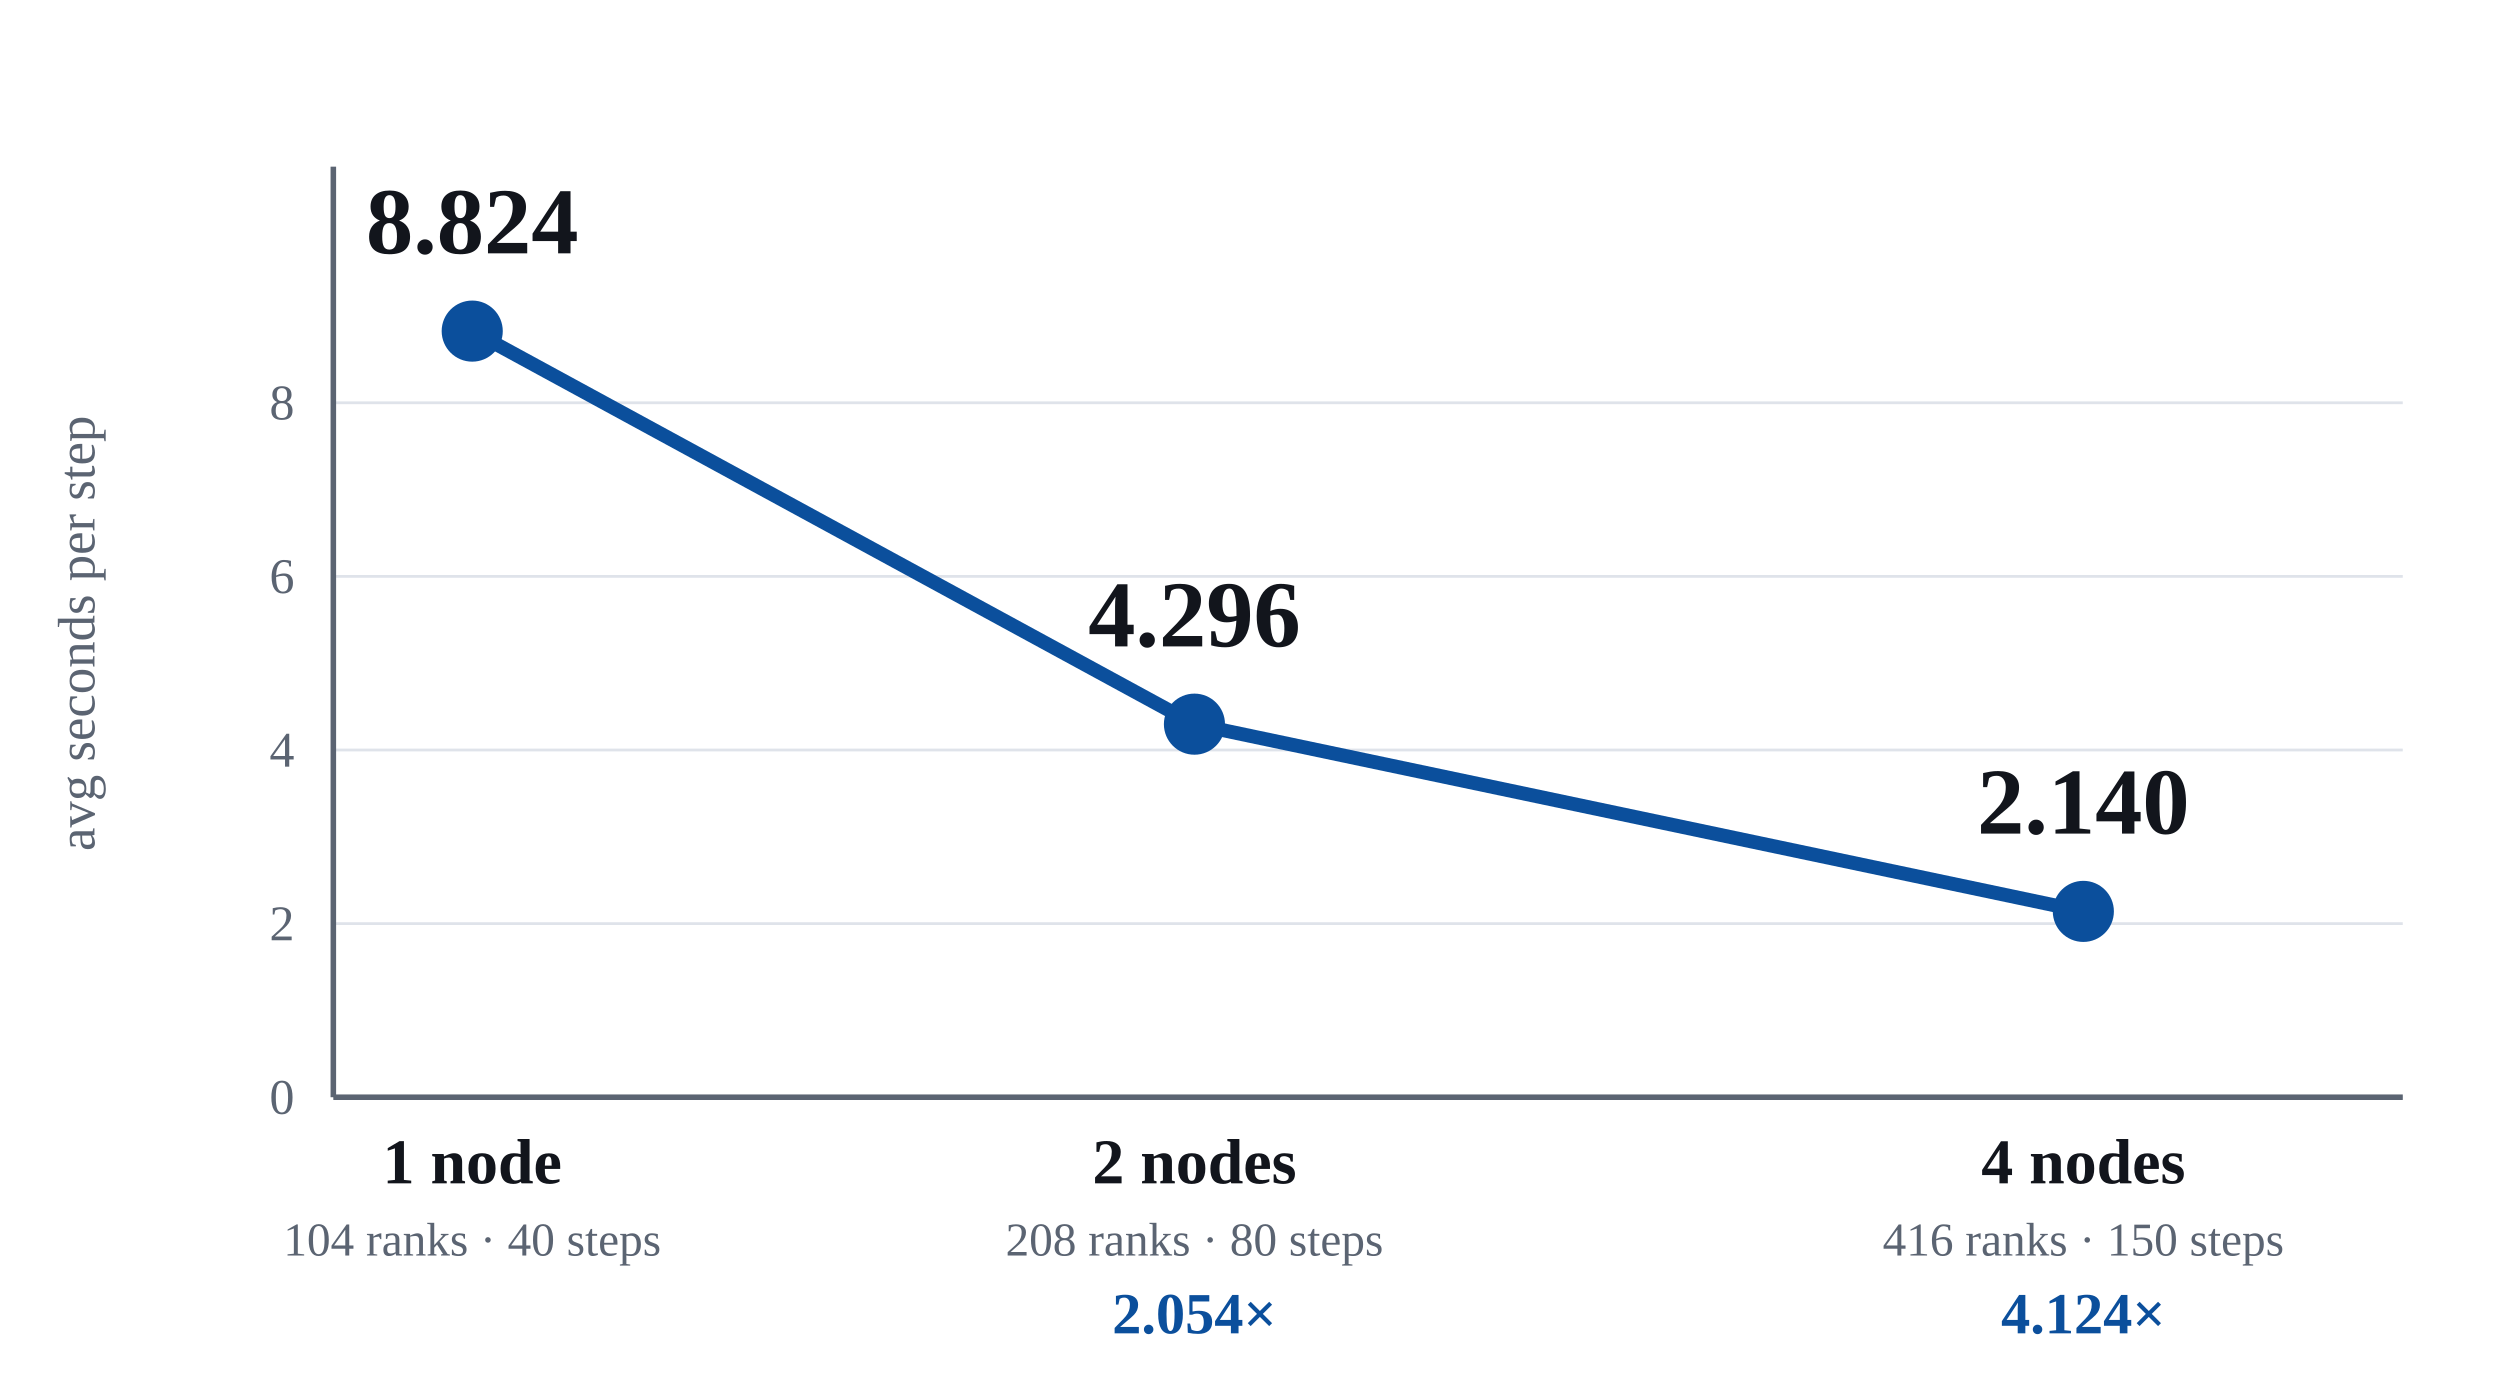
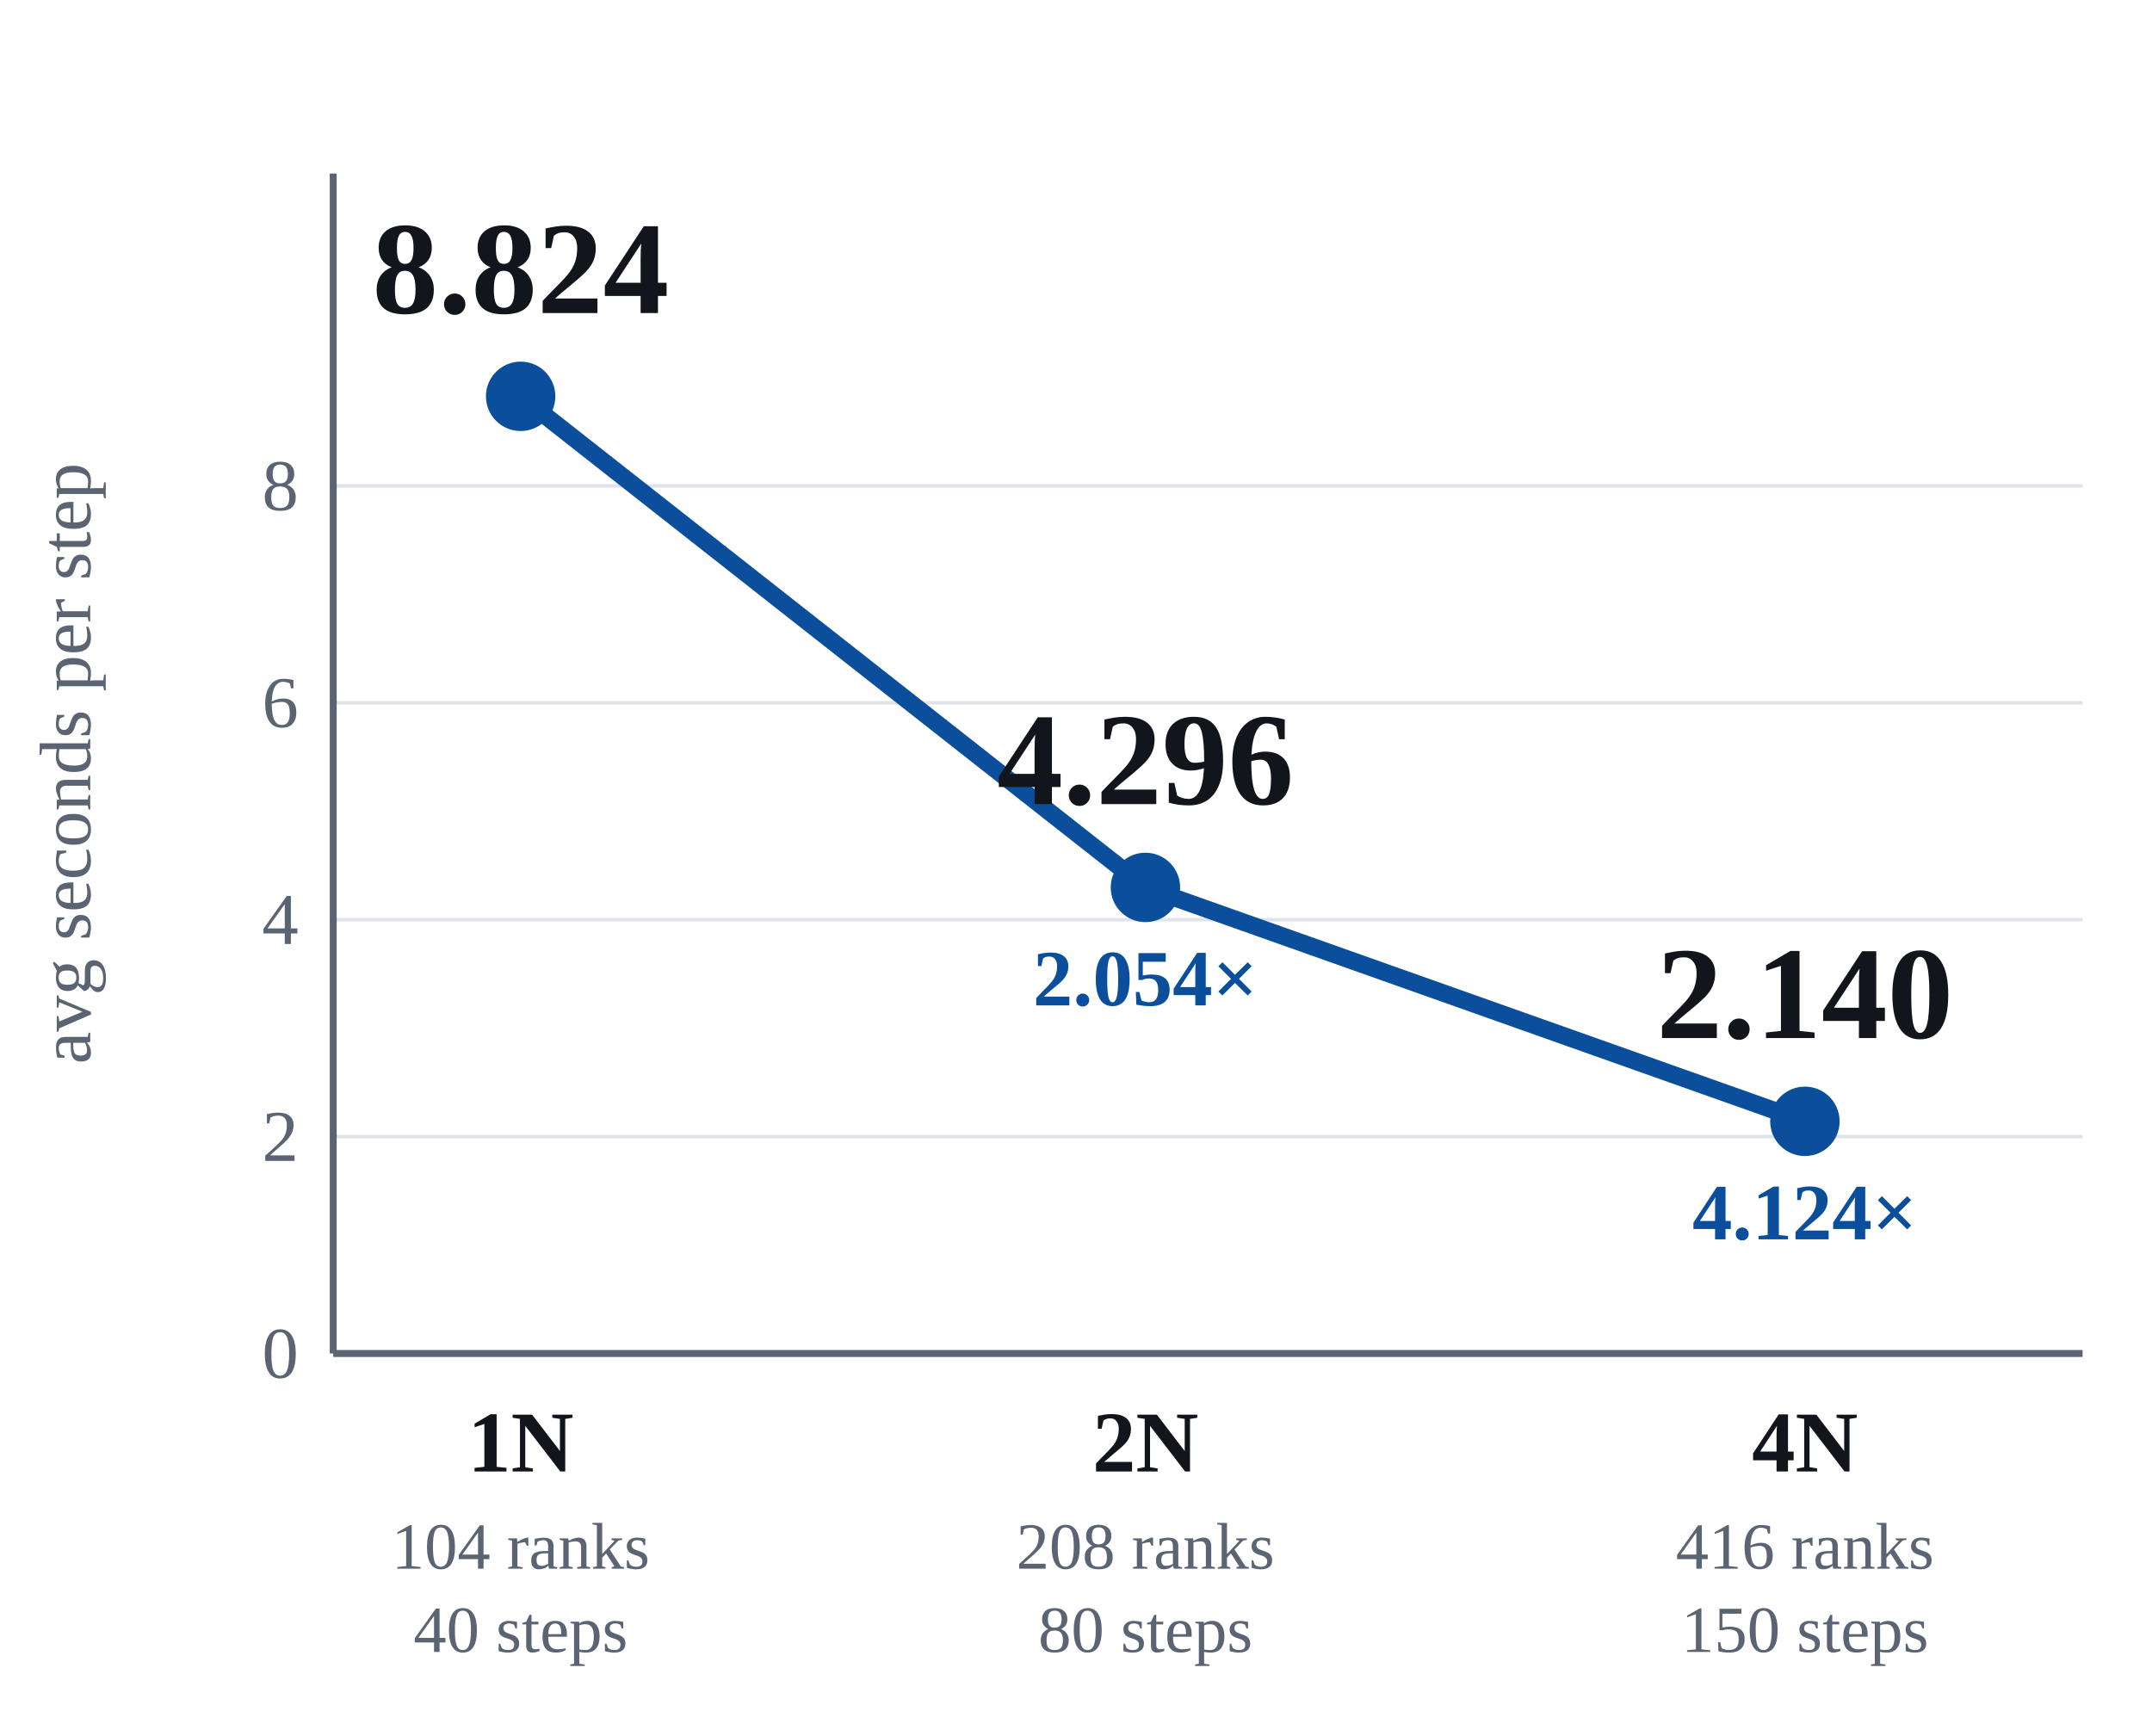
- <svg xmlns="http://www.w3.org/2000/svg" viewBox="0 0 900 500" font-family="var(--sans,system-ui),sans-serif">
-   <line x1="120" y1="395.0" x2="865" y2="395.0" stroke="var(--rule,#dfe3ea)" stroke-width="1" />
-   <text x="106" y="401.0" font-size="18" fill="var(--mute,#5b6472)" text-anchor="end">0</text>
-   <line x1="120" y1="332.5" x2="865" y2="332.5" stroke="var(--rule,#dfe3ea)" stroke-width="1" />
-   <text x="106" y="338.5" font-size="18" fill="var(--mute,#5b6472)" text-anchor="end">2</text>
-   <line x1="120" y1="270.0" x2="865" y2="270.0" stroke="var(--rule,#dfe3ea)" stroke-width="1" />
-   <text x="106" y="276.0" font-size="18" fill="var(--mute,#5b6472)" text-anchor="end">4</text>
-   <line x1="120" y1="207.5" x2="865" y2="207.5" stroke="var(--rule,#dfe3ea)" stroke-width="1" />
-   <text x="106" y="213.5" font-size="18" fill="var(--mute,#5b6472)" text-anchor="end">6</text>
-   <line x1="120" y1="145.0" x2="865" y2="145.0" stroke="var(--rule,#dfe3ea)" stroke-width="1" />
-   <text x="106" y="151.0" font-size="18" fill="var(--mute,#5b6472)" text-anchor="end">8</text>
-   <line x1="120" y1="395" x2="865" y2="395" stroke="var(--mute,#5b6472)" stroke-width="2" />
-   <line x1="120" y1="60" x2="120" y2="395" stroke="var(--mute,#5b6472)" stroke-width="2" />
-   <text x="34" y="228" font-size="19" fill="var(--mute,#5b6472)" transform="rotate(-90 34 228)" text-anchor="middle">avg seconds per step</text>
-   <polyline points="170,119.2 430,260.7 750,328.1" fill="none" stroke="var(--accent,#0b4f9c)" stroke-width="5" />
-   <circle cx="170" cy="119.2" r="11" fill="var(--accent,#0b4f9c)" />
-   <text x="170" y="91.2" font-size="34" font-weight="700" fill="var(--ink,#12151c)" text-anchor="middle" font-family="var(--mono,monospace)">8.824</text>
-   <text x="170" y="426" font-size="23" font-weight="600" fill="var(--ink,#12151c)" text-anchor="middle">1 node</text>
-   <text x="170" y="452" font-size="17" fill="var(--mute,#5b6472)" text-anchor="middle" font-family="var(--mono,monospace)">104 ranks · 40 steps</text>
-   <circle cx="430" cy="260.7" r="11" fill="var(--accent,#0b4f9c)" />
-   <text x="430" y="232.7" font-size="34" font-weight="700" fill="var(--ink,#12151c)" text-anchor="middle" font-family="var(--mono,monospace)">4.296</text>
-   <text x="430" y="426" font-size="23" font-weight="600" fill="var(--ink,#12151c)" text-anchor="middle">2 nodes</text>
-   <text x="430" y="452" font-size="17" fill="var(--mute,#5b6472)" text-anchor="middle" font-family="var(--mono,monospace)">208 ranks · 80 steps</text>
-   <text x="430" y="480" font-size="21" font-weight="700" fill="var(--accent,#0b4f9c)" text-anchor="middle" font-family="var(--mono,monospace)">2.054×</text>
-   <circle cx="750" cy="328.1" r="11" fill="var(--accent,#0b4f9c)" />
-   <text x="750" y="300.1" font-size="34" font-weight="700" fill="var(--ink,#12151c)" text-anchor="middle" font-family="var(--mono,monospace)">2.140</text>
-   <text x="750" y="426" font-size="23" font-weight="600" fill="var(--ink,#12151c)" text-anchor="middle">4 nodes</text>
-   <text x="750" y="452" font-size="17" fill="var(--mute,#5b6472)" text-anchor="middle" font-family="var(--mono,monospace)">416 ranks · 150 steps</text>
-   <text x="750" y="480" font-size="21" font-weight="700" fill="var(--accent,#0b4f9c)" text-anchor="middle" font-family="var(--mono,monospace)">4.124×</text>
+ <svg xmlns="http://www.w3.org/2000/svg" viewBox="0 0 620 500" font-family="var(--sans,system-ui),sans-serif">
+   <line x1="96" y1="390.0" x2="600" y2="390.0" stroke="var(--rule,#dfe3ea)" stroke-width="1" />
+   <text x="86" y="397.0" font-size="21" fill="var(--mute,#5b6472)" text-anchor="end" font-family="var(--mono,monospace)">0</text>
+   <line x1="96" y1="327.5" x2="600" y2="327.5" stroke="var(--rule,#dfe3ea)" stroke-width="1" />
+   <text x="86" y="334.5" font-size="21" fill="var(--mute,#5b6472)" text-anchor="end" font-family="var(--mono,monospace)">2</text>
+   <line x1="96" y1="265.0" x2="600" y2="265.0" stroke="var(--rule,#dfe3ea)" stroke-width="1" />
+   <text x="86" y="272.0" font-size="21" fill="var(--mute,#5b6472)" text-anchor="end" font-family="var(--mono,monospace)">4</text>
+   <line x1="96" y1="202.5" x2="600" y2="202.5" stroke="var(--rule,#dfe3ea)" stroke-width="1" />
+   <text x="86" y="209.5" font-size="21" fill="var(--mute,#5b6472)" text-anchor="end" font-family="var(--mono,monospace)">6</text>
+   <line x1="96" y1="140.0" x2="600" y2="140.0" stroke="var(--rule,#dfe3ea)" stroke-width="1" />
+   <text x="86" y="147.0" font-size="21" fill="var(--mute,#5b6472)" text-anchor="end" font-family="var(--mono,monospace)">8</text>
+   <line x1="96" y1="390" x2="600" y2="390" stroke="var(--mute,#5b6472)" stroke-width="2" />
+   <line x1="96" y1="50" x2="96" y2="390" stroke="var(--mute,#5b6472)" stroke-width="2" />
+   <text x="26" y="220" font-size="21" fill="var(--mute,#5b6472)" transform="rotate(-90 26 220)" text-anchor="middle">avg seconds per step</text>
+   <polyline points="150,114.2 330,255.7 520,323.1" fill="none" stroke="var(--accent,#0b4f9c)" stroke-width="5" />
+   <circle cx="150" cy="114.2" r="10" fill="var(--accent,#0b4f9c)" />
+   <text x="150" y="90.2" font-size="38" font-weight="600" fill="var(--ink,#12151c)" text-anchor="middle" font-family="var(--mono,monospace)">8.824</text>
+   <text x="150" y="424" font-size="25" font-weight="600" fill="var(--ink,#12151c)" text-anchor="middle">1N</text>
+   <text x="150" y="452" font-size="19" fill="var(--mute,#5b6472)" text-anchor="middle" font-family="var(--mono,monospace)">104 ranks</text>
+   <text x="150" y="476" font-size="19" fill="var(--mute,#5b6472)" text-anchor="middle" font-family="var(--mono,monospace)">40 steps</text>
+   <circle cx="330" cy="255.7" r="10" fill="var(--accent,#0b4f9c)" />
+   <text x="330" y="231.7" font-size="38" font-weight="600" fill="var(--ink,#12151c)" text-anchor="middle" font-family="var(--mono,monospace)">4.296</text>
+   <text x="330" y="424" font-size="25" font-weight="600" fill="var(--ink,#12151c)" text-anchor="middle">2N</text>
+   <text x="330" y="452" font-size="19" fill="var(--mute,#5b6472)" text-anchor="middle" font-family="var(--mono,monospace)">208 ranks</text>
+   <text x="330" y="476" font-size="19" fill="var(--mute,#5b6472)" text-anchor="middle" font-family="var(--mono,monospace)">80 steps</text>
+   <text x="330" y="289.7" font-size="23" font-weight="600" fill="var(--accent,#0b4f9c)" text-anchor="middle" font-family="var(--mono,monospace)">2.054×</text>
+   <circle cx="520" cy="323.1" r="10" fill="var(--accent,#0b4f9c)" />
+   <text x="520" y="299.1" font-size="38" font-weight="600" fill="var(--ink,#12151c)" text-anchor="middle" font-family="var(--mono,monospace)">2.140</text>
+   <text x="520" y="424" font-size="25" font-weight="600" fill="var(--ink,#12151c)" text-anchor="middle">4N</text>
+   <text x="520" y="452" font-size="19" fill="var(--mute,#5b6472)" text-anchor="middle" font-family="var(--mono,monospace)">416 ranks</text>
+   <text x="520" y="476" font-size="19" fill="var(--mute,#5b6472)" text-anchor="middle" font-family="var(--mono,monospace)">150 steps</text>
+   <text x="520" y="357.1" font-size="23" font-weight="600" fill="var(--accent,#0b4f9c)" text-anchor="middle" font-family="var(--mono,monospace)">4.124×</text>
</svg>
